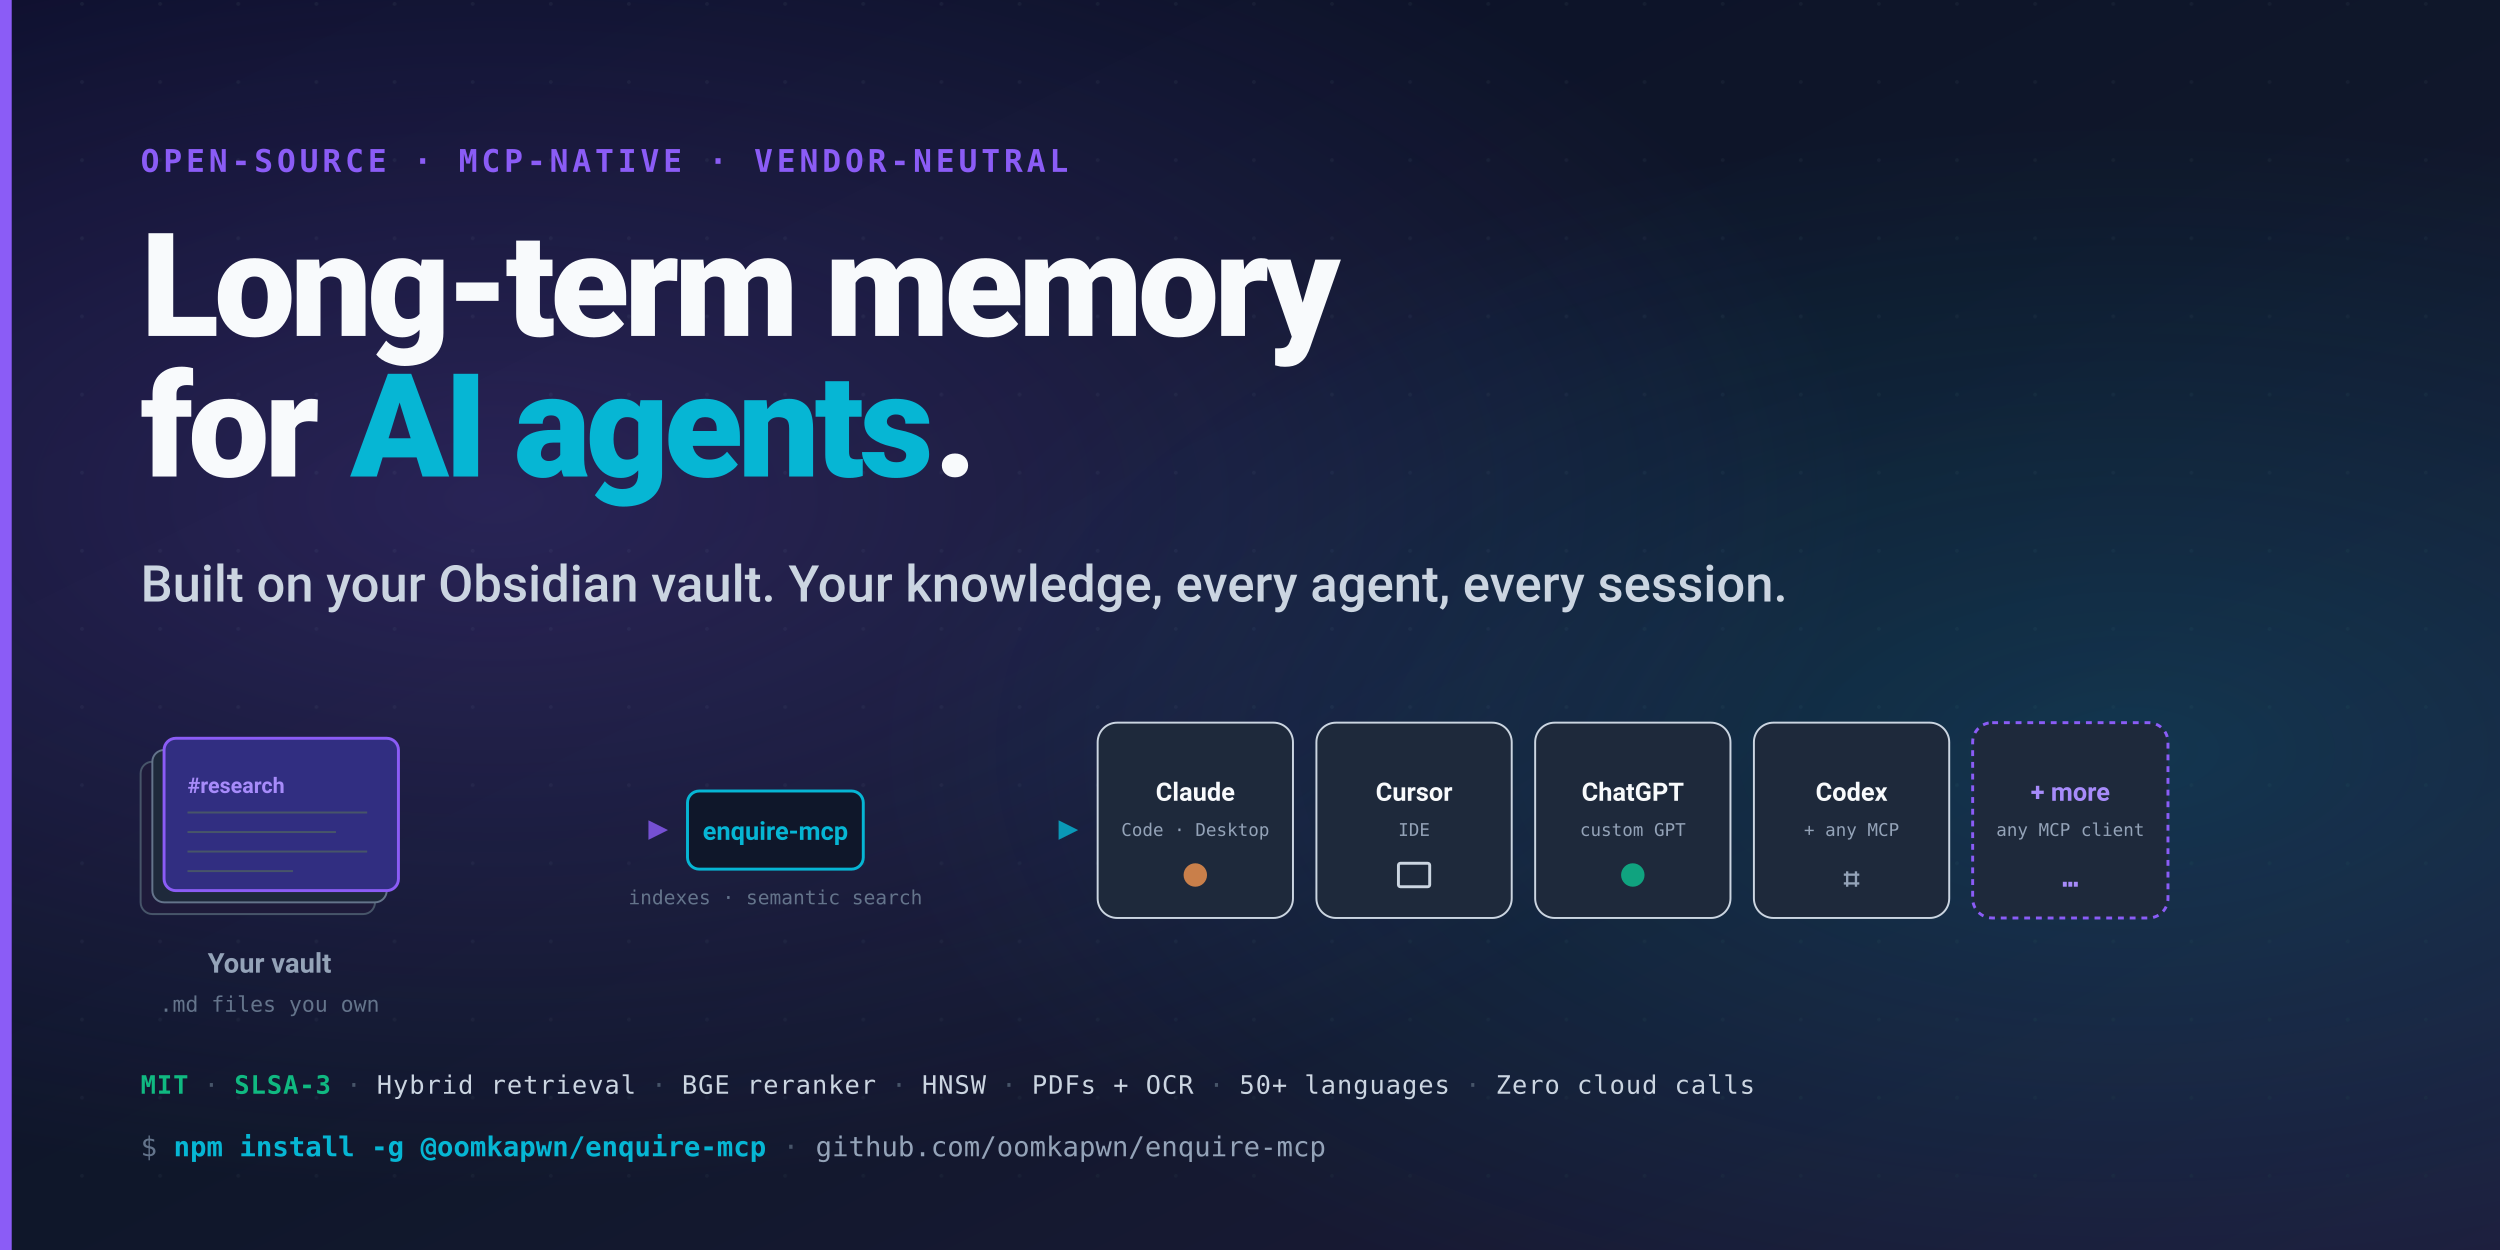
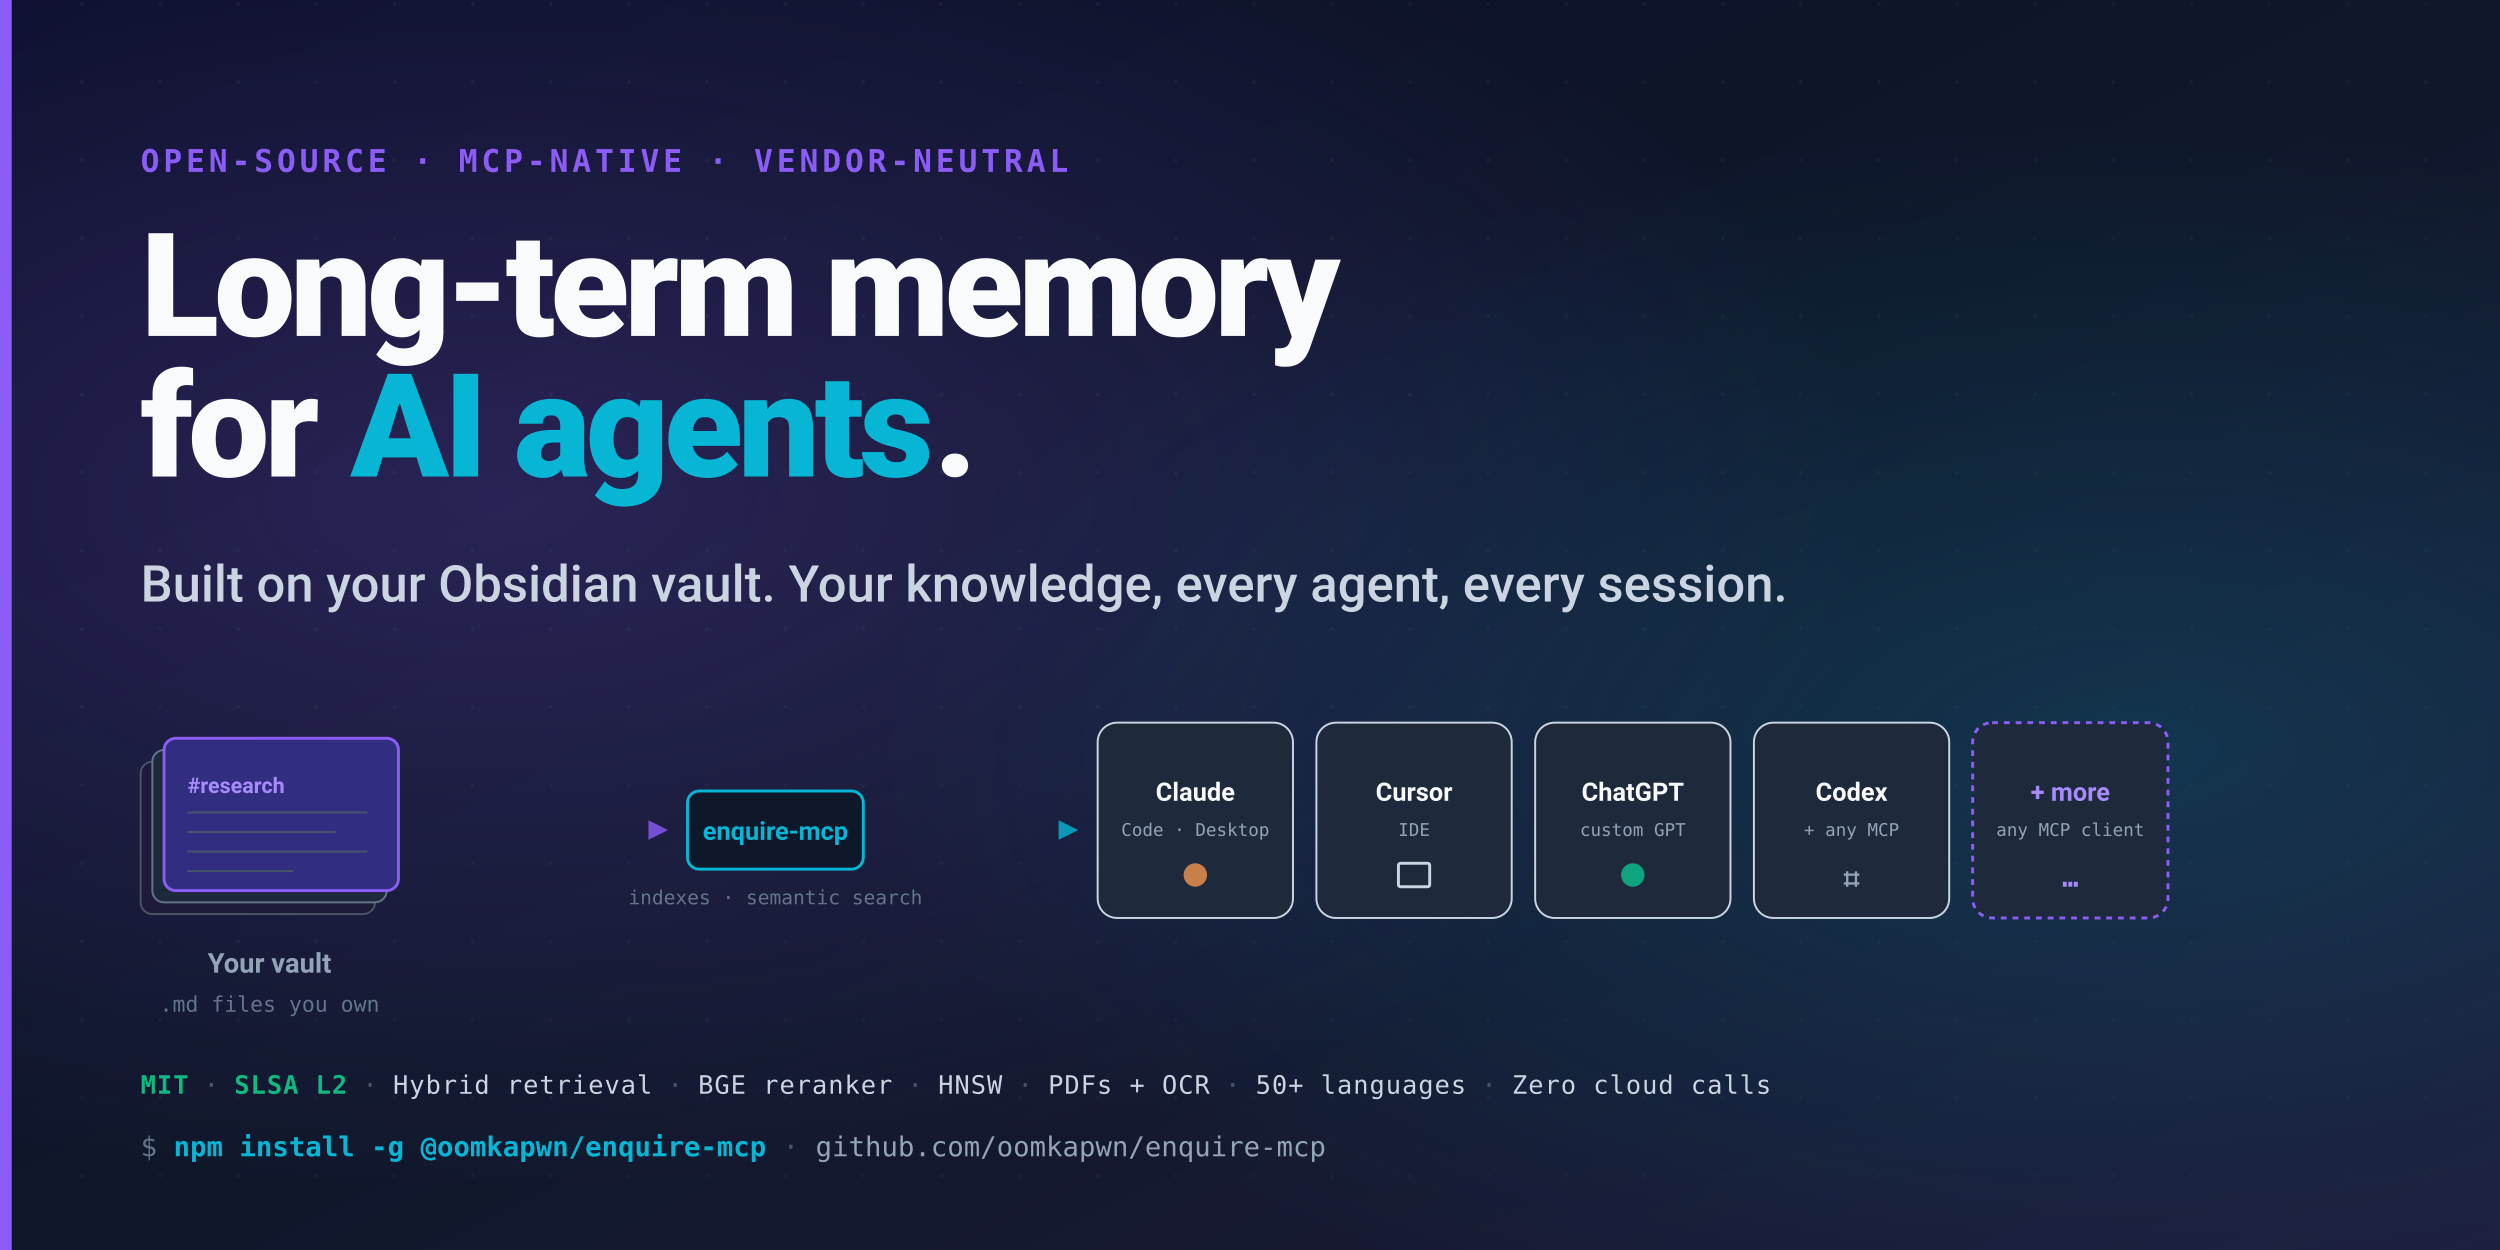
<svg xmlns="http://www.w3.org/2000/svg" width="1280" height="640" viewBox="0 0 1280 640">
  <defs>
    <linearGradient id="bg" x1="0%" y1="0%" x2="100%" y2="100%">
      <stop offset="0%" stop-color="#0a0e27" />
      <stop offset="50%" stop-color="#0f172a" />
      <stop offset="100%" stop-color="#1e1b3a" />
    </linearGradient>
    <radialGradient id="glow1" cx="20%" cy="40%" r="55%">
      <stop offset="0%" stop-color="#8b5cf6" stop-opacity="0.22" />
      <stop offset="100%" stop-color="#8b5cf6" stop-opacity="0" />
    </radialGradient>
    <radialGradient id="glow2" cx="85%" cy="60%" r="50%">
      <stop offset="0%" stop-color="#06b6d4" stop-opacity="0.18" />
      <stop offset="100%" stop-color="#06b6d4" stop-opacity="0" />
    </radialGradient>
    <pattern id="dots" x="0" y="0" width="40" height="40" patternUnits="userSpaceOnUse">
      <circle cx="2" cy="2" r="1" fill="#1e293b" opacity="0.45" />
    </pattern>
    <linearGradient id="flowLine" x1="0%" y1="0%" x2="100%" y2="0%">
      <stop offset="0%" stop-color="#8b5cf6" stop-opacity="0.0" />
      <stop offset="30%" stop-color="#8b5cf6" stop-opacity="0.6" />
      <stop offset="70%" stop-color="#06b6d4" stop-opacity="0.6" />
      <stop offset="100%" stop-color="#06b6d4" stop-opacity="0.0" />
    </linearGradient>
  </defs>
  <rect width="1280" height="640" fill="url(#bg)" />
  <rect width="1280" height="640" fill="url(#dots)" />
  <rect width="1280" height="640" fill="url(#glow1)" />
  <rect width="1280" height="640" fill="url(#glow2)" />
  <rect x="0" y="0" width="6" height="640" fill="#8b5cf6" />
  <g transform="translate(72, 88)">
    <text x="0" y="0" font-family="ui-monospace, 'SF Mono', Menlo, Monaco, monospace" font-size="16" fill="#8b5cf6" font-weight="600" letter-spacing="2">
      OPEN-SOURCE · MCP-NATIVE · VENDOR-NEUTRAL
    </text>
    <text x="0" y="84" font-family="-apple-system, 'Segoe UI', Roboto, sans-serif" font-size="74" fill="#f8fafc" font-weight="800" letter-spacing="-2.5">
      Long-term memory
    </text>
    <text x="0" y="156" font-family="-apple-system, 'Segoe UI', Roboto, sans-serif" font-size="74" fill="#f8fafc" font-weight="800" letter-spacing="-2.5">
      for <tspan fill="#06b6d4">AI agents</tspan>.
    </text>
    <text x="0" y="220" font-family="-apple-system, 'Segoe UI', Roboto, sans-serif" font-size="26" fill="#cbd5e1" font-weight="500">
      Built on your Obsidian vault. Your knowledge, every agent, every session.
    </text>
  </g>
  <g transform="translate(72, 370)">
    <g transform="translate(0, 0)">
      <rect x="0" y="20" width="120" height="78" rx="6" fill="#1e1b3a" stroke="#475569" stroke-width="1" />
      <rect x="6" y="14" width="120" height="78" rx="6" fill="#1e293b" stroke="#64748b" stroke-width="1" />
      <rect x="12" y="8" width="120" height="78" rx="6" fill="#312e81" stroke="#8b5cf6" stroke-width="1.5" />
      <text x="24" y="36" font-family="-apple-system, 'Segoe UI', Roboto, sans-serif" font-size="11" fill="#a78bfa" font-weight="700">#research</text>
      <line x1="24" y1="46" x2="116" y2="46" stroke="#475569" stroke-width="1" />
      <line x1="24" y1="56" x2="100" y2="56" stroke="#475569" stroke-width="1" />
      <line x1="24" y1="66" x2="116" y2="66" stroke="#475569" stroke-width="1" />
      <line x1="24" y1="76" x2="78" y2="76" stroke="#475569" stroke-width="1" />
      <text x="66" y="128" font-family="-apple-system, 'Segoe UI', Roboto, sans-serif" font-size="14" fill="#94a3b8" font-weight="600" text-anchor="middle">Your vault</text>
      <text x="66" y="148" font-family="ui-monospace, 'SF Mono', Menlo, Monaco, monospace" font-size="11" fill="#64748b" text-anchor="middle">.md files you own</text>
    </g>
    <g transform="translate(165, 35)">
      <line x1="0" y1="20" x2="100" y2="20" stroke="url(#flowLine)" stroke-width="2.5" stroke-linecap="round" />
      <polygon points="95,15 105,20 95,25" fill="#8b5cf6" opacity="0.8" />
      <rect x="115" y="0" width="90" height="40" rx="6" fill="#0f172a" stroke="#06b6d4" stroke-width="1.5" />
      <text x="160" y="25" font-family="-apple-system, 'Segoe UI', Roboto, sans-serif" font-size="13" fill="#06b6d4" font-weight="700" text-anchor="middle">enquire-mcp</text>
      <text x="160" y="58" font-family="ui-monospace, 'SF Mono', Menlo, Monaco, monospace" font-size="10" fill="#64748b" text-anchor="middle">indexes · semantic search</text>
      <line x1="210" y1="20" x2="310" y2="20" stroke="url(#flowLine)" stroke-width="2.5" stroke-linecap="round" />
      <polygon points="305,15 315,20 305,25" fill="#06b6d4" opacity="0.8" />
    </g>
    <g transform="translate(490, 0)">
      <g transform="translate(0, 0)">
        <rect x="0" y="0" width="100" height="100" rx="10" fill="#1e293b" stroke="#cbd5e1" stroke-width="1" />
        <text x="50" y="40" font-family="-apple-system, 'Segoe UI', Roboto, sans-serif" font-size="13" font-weight="700" fill="#f8fafc" text-anchor="middle">Claude</text>
        <text x="50" y="58" font-family="ui-monospace, monospace" font-size="9" fill="#94a3b8" text-anchor="middle">Code · Desktop</text>
        <circle cx="50" cy="78" r="6" fill="#c97f4a" />
      </g>
      <g transform="translate(112, 0)">
        <rect x="0" y="0" width="100" height="100" rx="10" fill="#1e293b" stroke="#cbd5e1" stroke-width="1" />
        <text x="50" y="40" font-family="-apple-system, 'Segoe UI', Roboto, sans-serif" font-size="13" font-weight="700" fill="#f8fafc" text-anchor="middle">Cursor</text>
        <text x="50" y="58" font-family="ui-monospace, monospace" font-size="9" fill="#94a3b8" text-anchor="middle">IDE</text>
        <rect x="42" y="72" width="16" height="12" rx="1" fill="none" stroke="#cbd5e1" stroke-width="1.5" />
      </g>
      <g transform="translate(224, 0)">
        <rect x="0" y="0" width="100" height="100" rx="10" fill="#1e293b" stroke="#cbd5e1" stroke-width="1" />
        <text x="50" y="40" font-family="-apple-system, 'Segoe UI', Roboto, sans-serif" font-size="13" font-weight="700" fill="#f8fafc" text-anchor="middle">ChatGPT</text>
        <text x="50" y="58" font-family="ui-monospace, monospace" font-size="9" fill="#94a3b8" text-anchor="middle">custom GPT</text>
        <circle cx="50" cy="78" r="6" fill="#10a37f" />
      </g>
      <g transform="translate(336, 0)">
        <rect x="0" y="0" width="100" height="100" rx="10" fill="#1e293b" stroke="#cbd5e1" stroke-width="1" />
        <text x="50" y="40" font-family="-apple-system, 'Segoe UI', Roboto, sans-serif" font-size="13" font-weight="700" fill="#f8fafc" text-anchor="middle">Codex</text>
        <text x="50" y="58" font-family="ui-monospace, monospace" font-size="9" fill="#94a3b8" text-anchor="middle">+ any MCP</text>
        <text x="50" y="84" font-family="ui-monospace, monospace" font-size="11" font-weight="700" fill="#94a3b8" text-anchor="middle">⌗</text>
      </g>
      <g transform="translate(448, 0)">
        <rect x="0" y="0" width="100" height="100" rx="10" fill="#1e293b" stroke="#8b5cf6" stroke-width="1.5" stroke-dasharray="3,3" />
        <text x="50" y="40" font-family="-apple-system, 'Segoe UI', Roboto, sans-serif" font-size="13" font-weight="700" fill="#a78bfa" text-anchor="middle">+ more</text>
        <text x="50" y="58" font-family="ui-monospace, monospace" font-size="9" fill="#94a3b8" text-anchor="middle">any MCP client</text>
        <text x="50" y="84" font-family="ui-monospace, monospace" font-size="14" font-weight="700" fill="#a78bfa" text-anchor="middle">…</text>
      </g>
    </g>
  </g>
  <g transform="translate(72, 560)">
    <text x="0" y="0" font-family="ui-monospace, 'SF Mono', Menlo, Monaco, monospace" font-size="13" letter-spacing="0.5">
      <tspan font-weight="700" fill="#10b981">MIT</tspan>
      <tspan fill="#475569">  ·  </tspan>
-       <tspan font-weight="700" fill="#10b981">SLSA-3</tspan>
+       <tspan font-weight="700" fill="#10b981">SLSA L2</tspan>
      <tspan fill="#475569">  ·  </tspan>
      <tspan fill="#cbd5e1">Hybrid retrieval</tspan>
      <tspan fill="#475569">  ·  </tspan>
      <tspan fill="#cbd5e1">BGE reranker</tspan>
      <tspan fill="#475569">  ·  </tspan>
      <tspan fill="#cbd5e1">HNSW</tspan>
      <tspan fill="#475569">  ·  </tspan>
      <tspan fill="#cbd5e1">PDFs + OCR</tspan>
      <tspan fill="#475569">  ·  </tspan>
      <tspan fill="#cbd5e1">50+ languages</tspan>
      <tspan fill="#475569">  ·  </tspan>
      <tspan fill="#cbd5e1">Zero cloud calls</tspan>
    </text>
    <text x="0" y="32" font-family="ui-monospace, 'SF Mono', Menlo, Monaco, monospace" font-size="14">
      <tspan fill="#64748b">$ </tspan>
      <tspan fill="#06b6d4" font-weight="600">npm install -g @oomkapwn/enquire-mcp</tspan>
      <tspan fill="#475569">   ·   </tspan>
      <tspan fill="#94a3b8">github.com/oomkapwn/enquire-mcp</tspan>
    </text>
  </g>
</svg>
